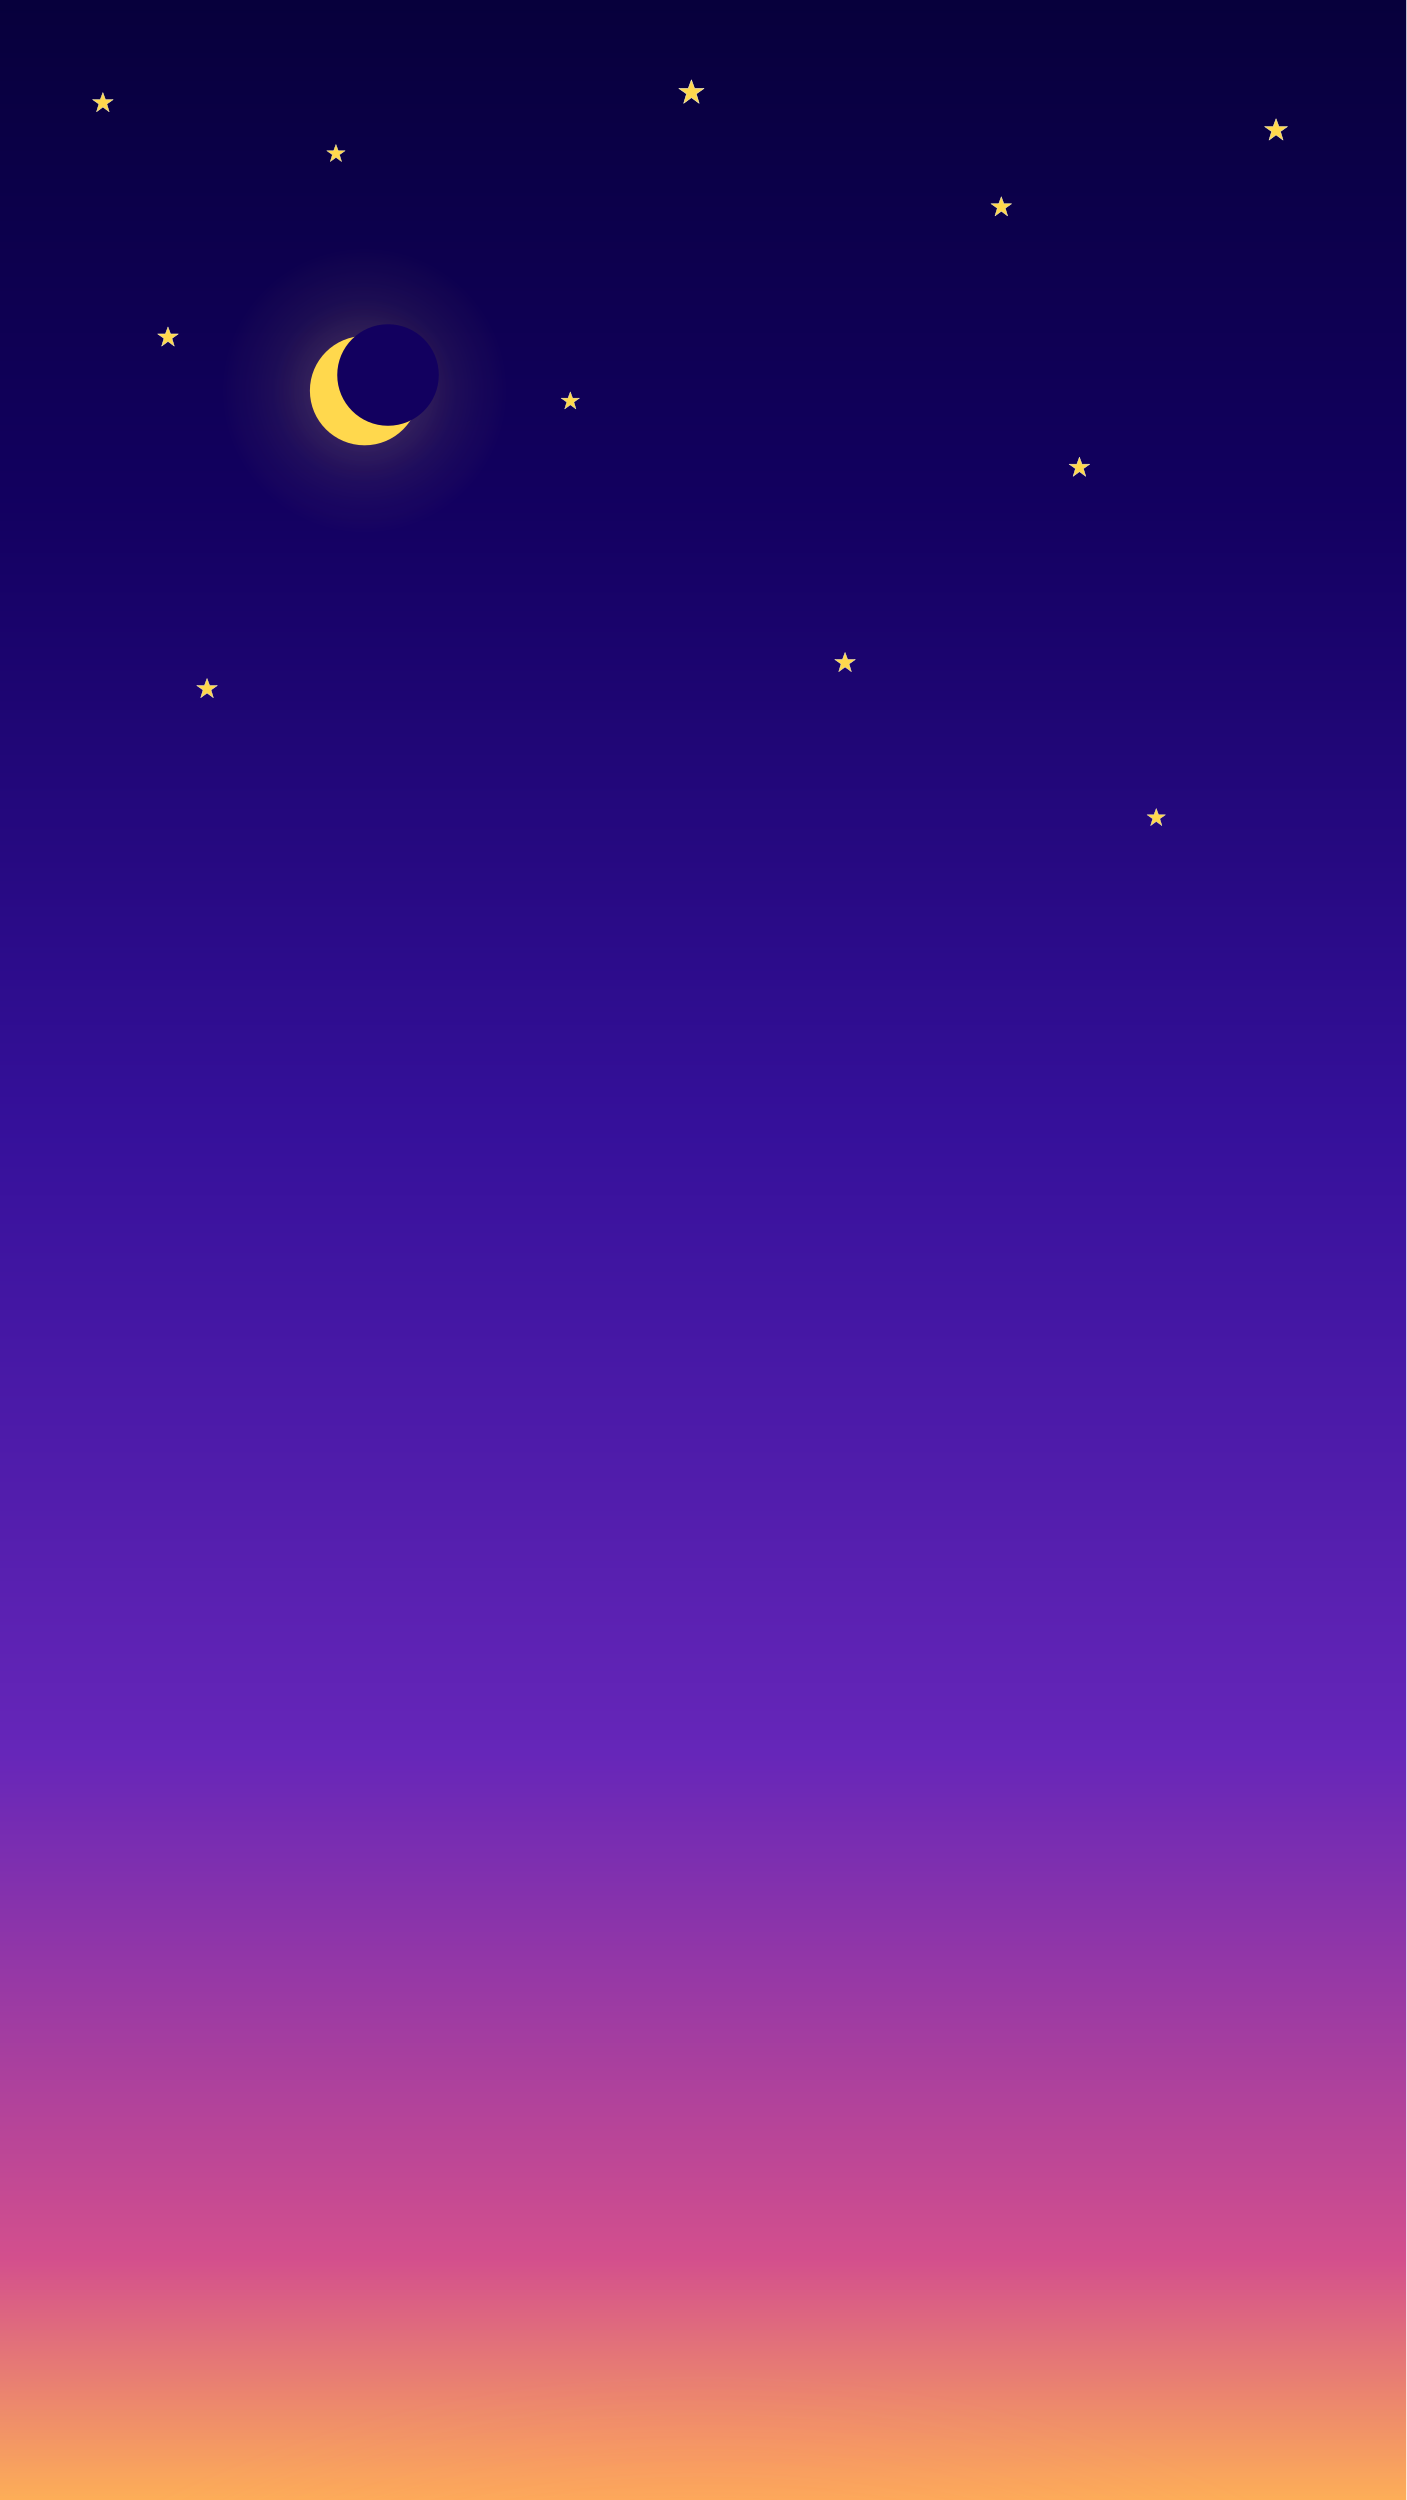
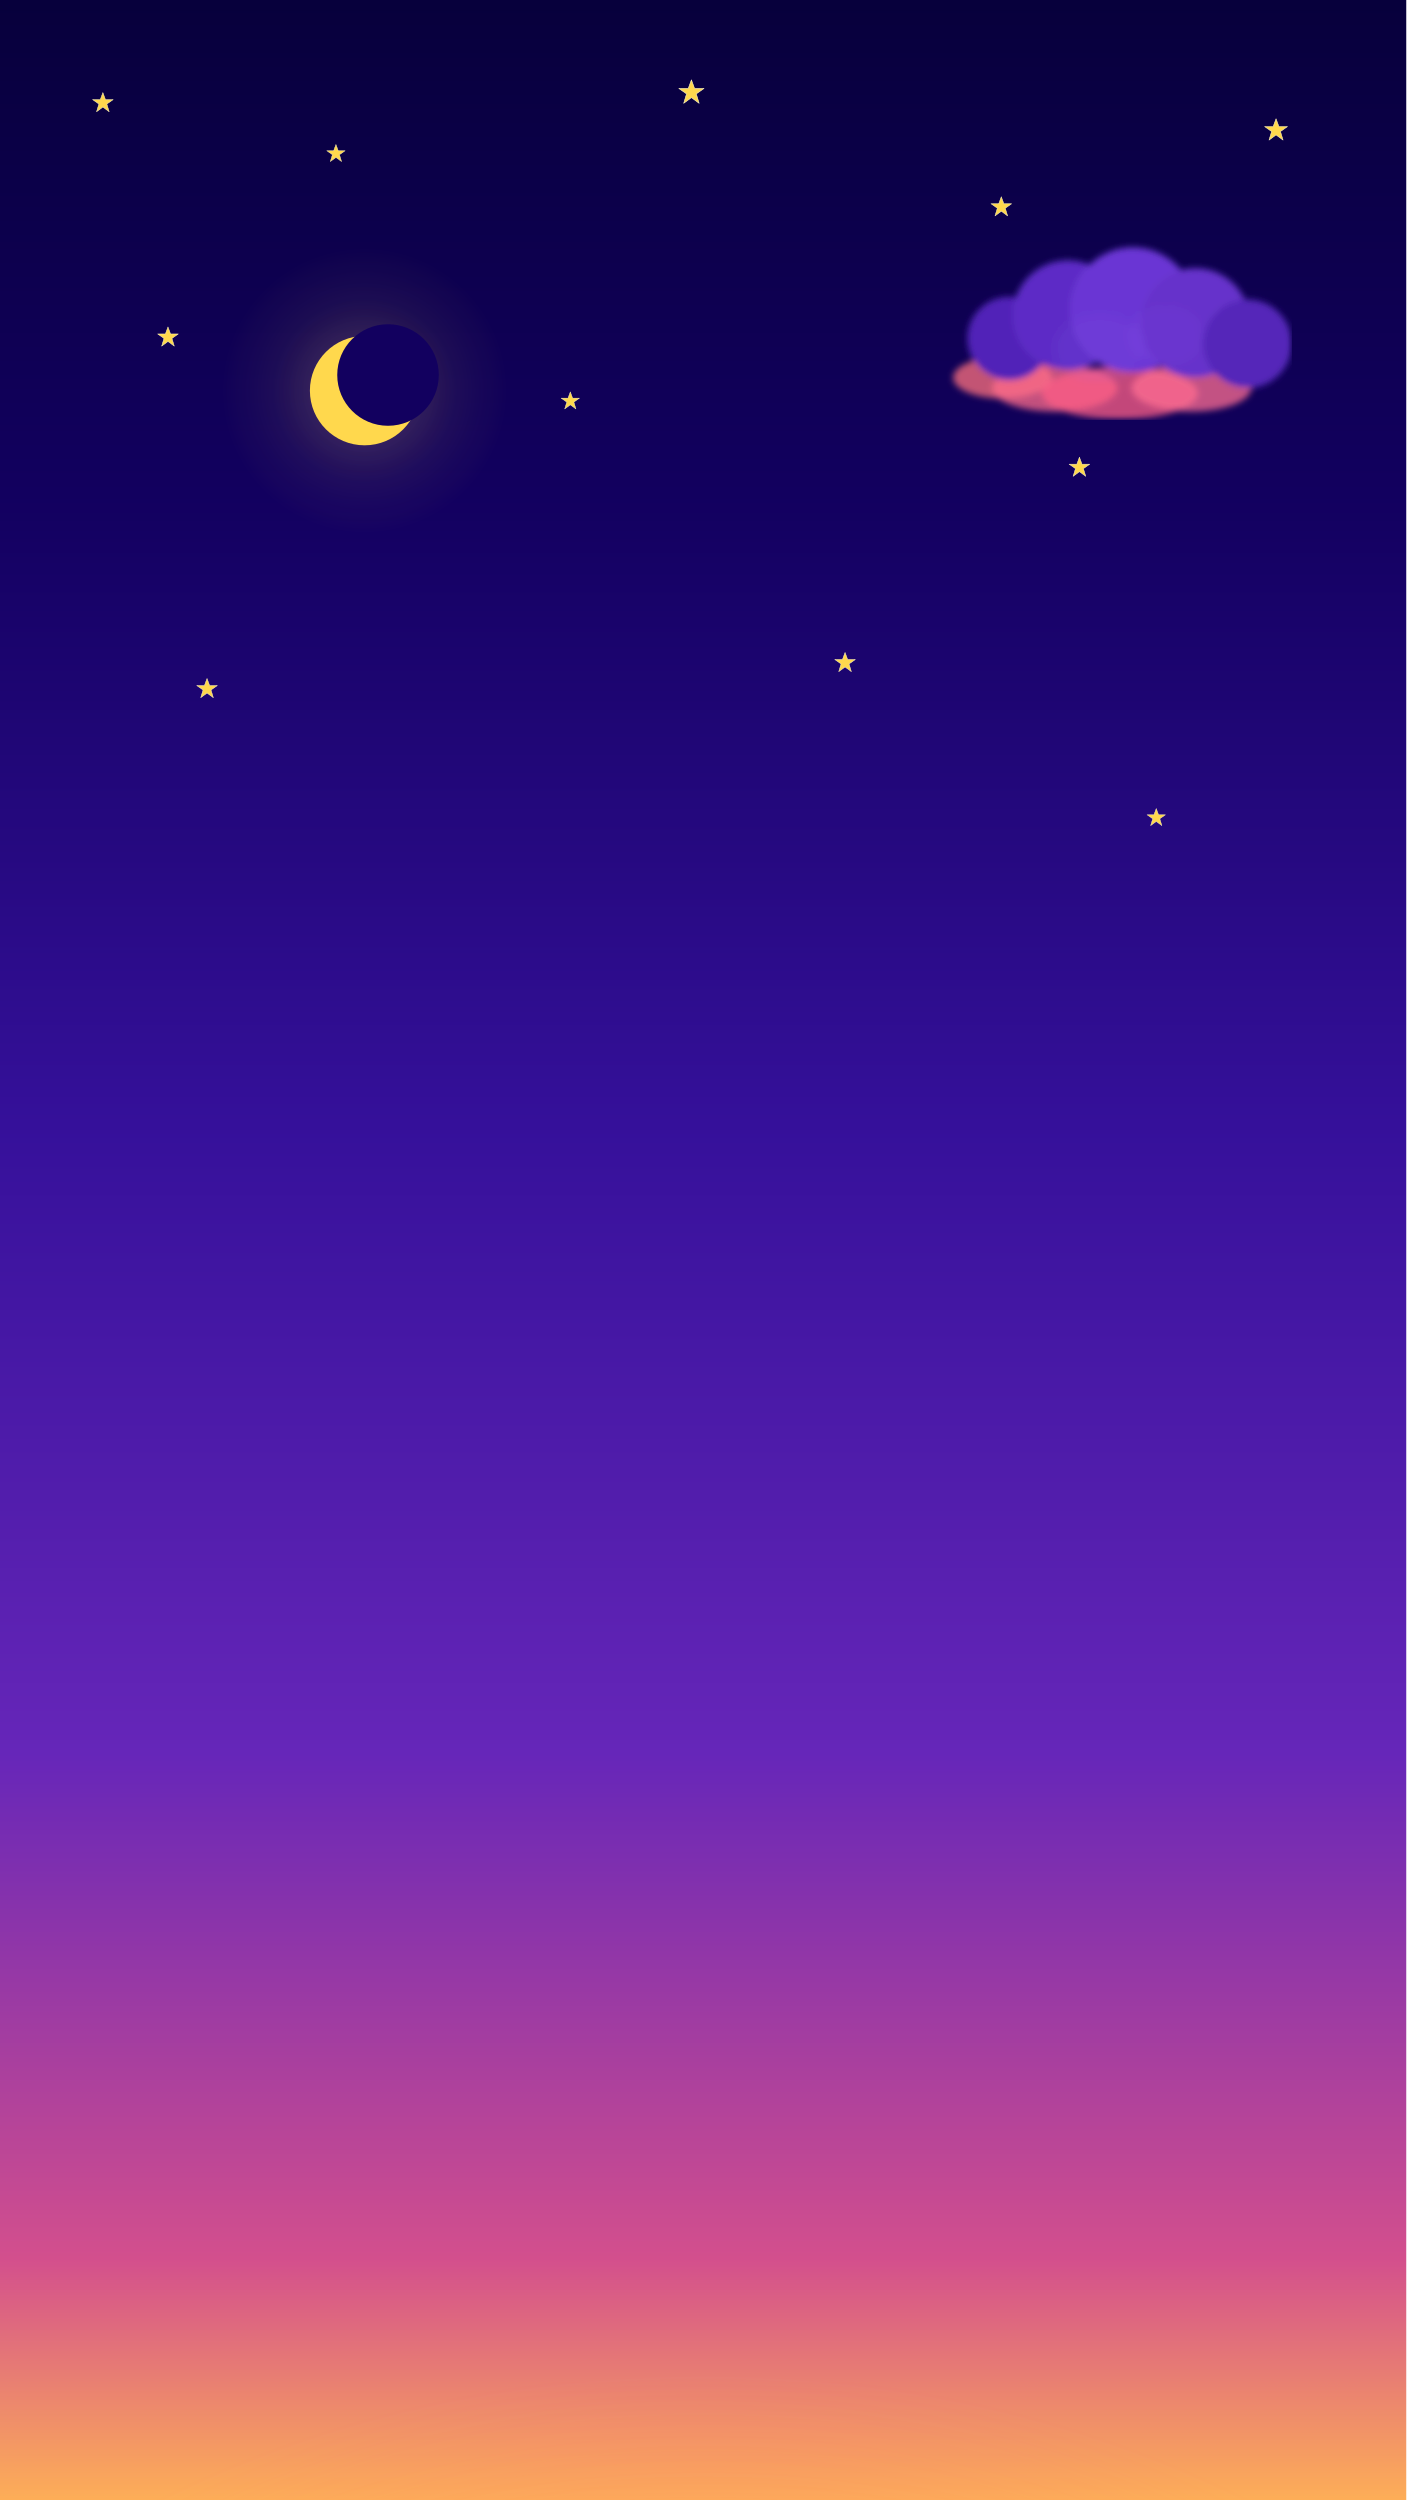
<svg xmlns="http://www.w3.org/2000/svg" viewBox="0 0 1080 1920" preserveAspectRatio="xMidYMid slice" id="scene">
  <defs>
    <linearGradient id="cloudGradient" x1="0%" y1="0%" x2="100%" y2="100%">
      <stop offset="0%" stop-color="#8A4DFF" />
      <stop offset="35%" stop-color="#B05CFF" />
      <stop offset="65%" stop-color="#E46AA4" />
      <stop offset="100%" stop-color="#FF8C6B" />
    </linearGradient>
-     <filter id="cloudBlur" x="100%" y="100%" width="200%" height="200%">
+     <filter id="cloudBlur" x="-100%" y="-100%" width="200%" height="200%">
      <feGaussianBlur stdDeviation="2.5" />
    </filter>
    <linearGradient id="skyGradient" x1="0%" y1="0%" x2="0%" y2="100%">
      <stop offset="0%" stop-color="#07003b" />
      <stop offset="20%" stop-color="#12005f" />
      <stop offset="45%" stop-color="#35109a" />
      <stop offset="70%" stop-color="#6626b9" />
      <stop offset="90%" stop-color="#d34f8d" />
      <stop offset="100%" stop-color="#ffb255" />
    </linearGradient>
    <radialGradient id="sunGlow" cx="50%" cy="100%" r="60%">
      <stop offset="0%" stop-color="#ffe58a" stop-opacity="1" />
      <stop offset="18%" stop-color="#ffca63" stop-opacity=".85" />
      <stop offset="40%" stop-color="#ff9a52" stop-opacity=".45" />
      <stop offset="70%" stop-color="#ff6d7a" stop-opacity=".18" />
      <stop offset="100%" stop-color="#ff6d7a" stop-opacity="0" />
    </radialGradient>
    <symbol id="starShape" viewBox="0 0 100 100">
      <path d="M50 6 L61 36 L94 36 L67 55 L77 88 L50 68 L23 88 L33 55 L6 36 L39 36 Z" fill="#FFD84D" stroke="#FFF8C4" stroke-width="2" stroke-linejoin="round" />
    </symbol>
    <radialGradient id="moonHalo">
      <stop offset="0%" stop-color="#FFF9C4" stop-opacity=".22" />
      <stop offset="55%" stop-color="#FFD54F" stop-opacity=".08" />
      <stop offset="100%" stop-color="#FFD54F" stop-opacity="0" />
    </radialGradient>
    <filter id="starGlow" x="-100%" y="-100%" width="300%" height="300%">
      <feGaussianBlur stdDeviation="2.5" result="blur" />
      <feMerge>
        <feMergeNode in="blur" />
        <feMergeNode in="SourceGraphic" />
      </feMerge>
    </filter>
  </defs>
  <rect id="sky" x="0" y="0" width="1080" height="1920" fill="url(#skyGradient)" />
  <g id="stars">
    <use href="#starShape" x="70" y="70" width="18" height="18" />
    <use href="#starShape" x="250" y="110" width="16" height="16" />
    <use href="#starShape" x="520" y="60" width="22" height="22" />
    <use href="#starShape" x="760" y="150" width="18" height="18" />
    <use href="#starShape" x="970" y="90" width="20" height="20" />
    <use href="#starShape" x="120" y="250" width="18" height="18" />
    <use href="#starShape" x="430" y="300" width="16" height="16" />
    <use href="#starShape" x="820" y="350" width="18" height="18" />
    <use href="#starShape" x="150" y="520" width="18" height="18" />
    <use href="#starShape" x="640" y="500" width="18" height="18" />
    <use href="#starShape" x="880" y="620" width="16" height="16" />
  </g>
  <g id="moonLayer">
    <circle cx="280" cy="300" r="110" fill="url(#moonHalo)" opacity=".9" />
    <circle cx="280" cy="300" r="70" fill="url(#moonHalo)" opacity=".5" />
    <circle cx="280" cy="300" r="42" fill="#FFD84D" />
    <circle cx="298" cy="288" r="39" fill="#12005f" />
  </g>
  <ellipse id="horizonGlow" cx="540" cy="1920" rx="650" ry="500" fill="url(#sunGlow)" />
  <g id="starLayer">

</g>
  <g id="cloudLayer">
    <g transform="translate(860 260)" filter="url(#cloudBlur)">
      <ellipse cx="-90" cy="30" rx="38" ry="16" fill="#ff6f7e" opacity=".75" />
      <ellipse cx="-50" cy="38" rx="48" ry="18" fill="#ff6b8a" opacity=".75" />
      <ellipse cx="0" cy="42" rx="60" ry="20" fill="#ff5f86" opacity=".75" />
      <ellipse cx="55" cy="38" rx="46" ry="18" fill="#ff6d91" opacity=".75" />
      <circle cx="-85" cy="0" r="32" fill="#5123b8" />
      <circle cx="-40" cy="-18" r="42" fill="#5d2cc6" />
      <circle cx="10" cy="-22" r="48" fill="#6a36d4" />
      <circle cx="58" cy="-12" r="42" fill="#6632cb" />
      <circle cx="98" cy="4" r="34" fill="#5526b9" />
      <ellipse cx="-15" cy="8" rx="34" ry="26" fill="#8f58f2" opacity=".10" filter="url(#cloudBlur)" />
      <ellipse cx="35" cy="-2" rx="28" ry="22" fill="#a86bff" opacity=".08" filter="url(#cloudBlur)" />
    </g>
  </g>
  <g id="balloonLayer">

</g>
  <g id="birdLayer">

</g>
  <g id="treeLayer">

</g>
  <g id="schoolLayer">

</g>
  <g id="studentLayer">

</g>
  <g id="grassLayer">

</g>
  <g id="flowerLayer">

</g>
  <g id="fireflyLayer">

</g>
  <g id="effectLayer">

</g>
</svg>
